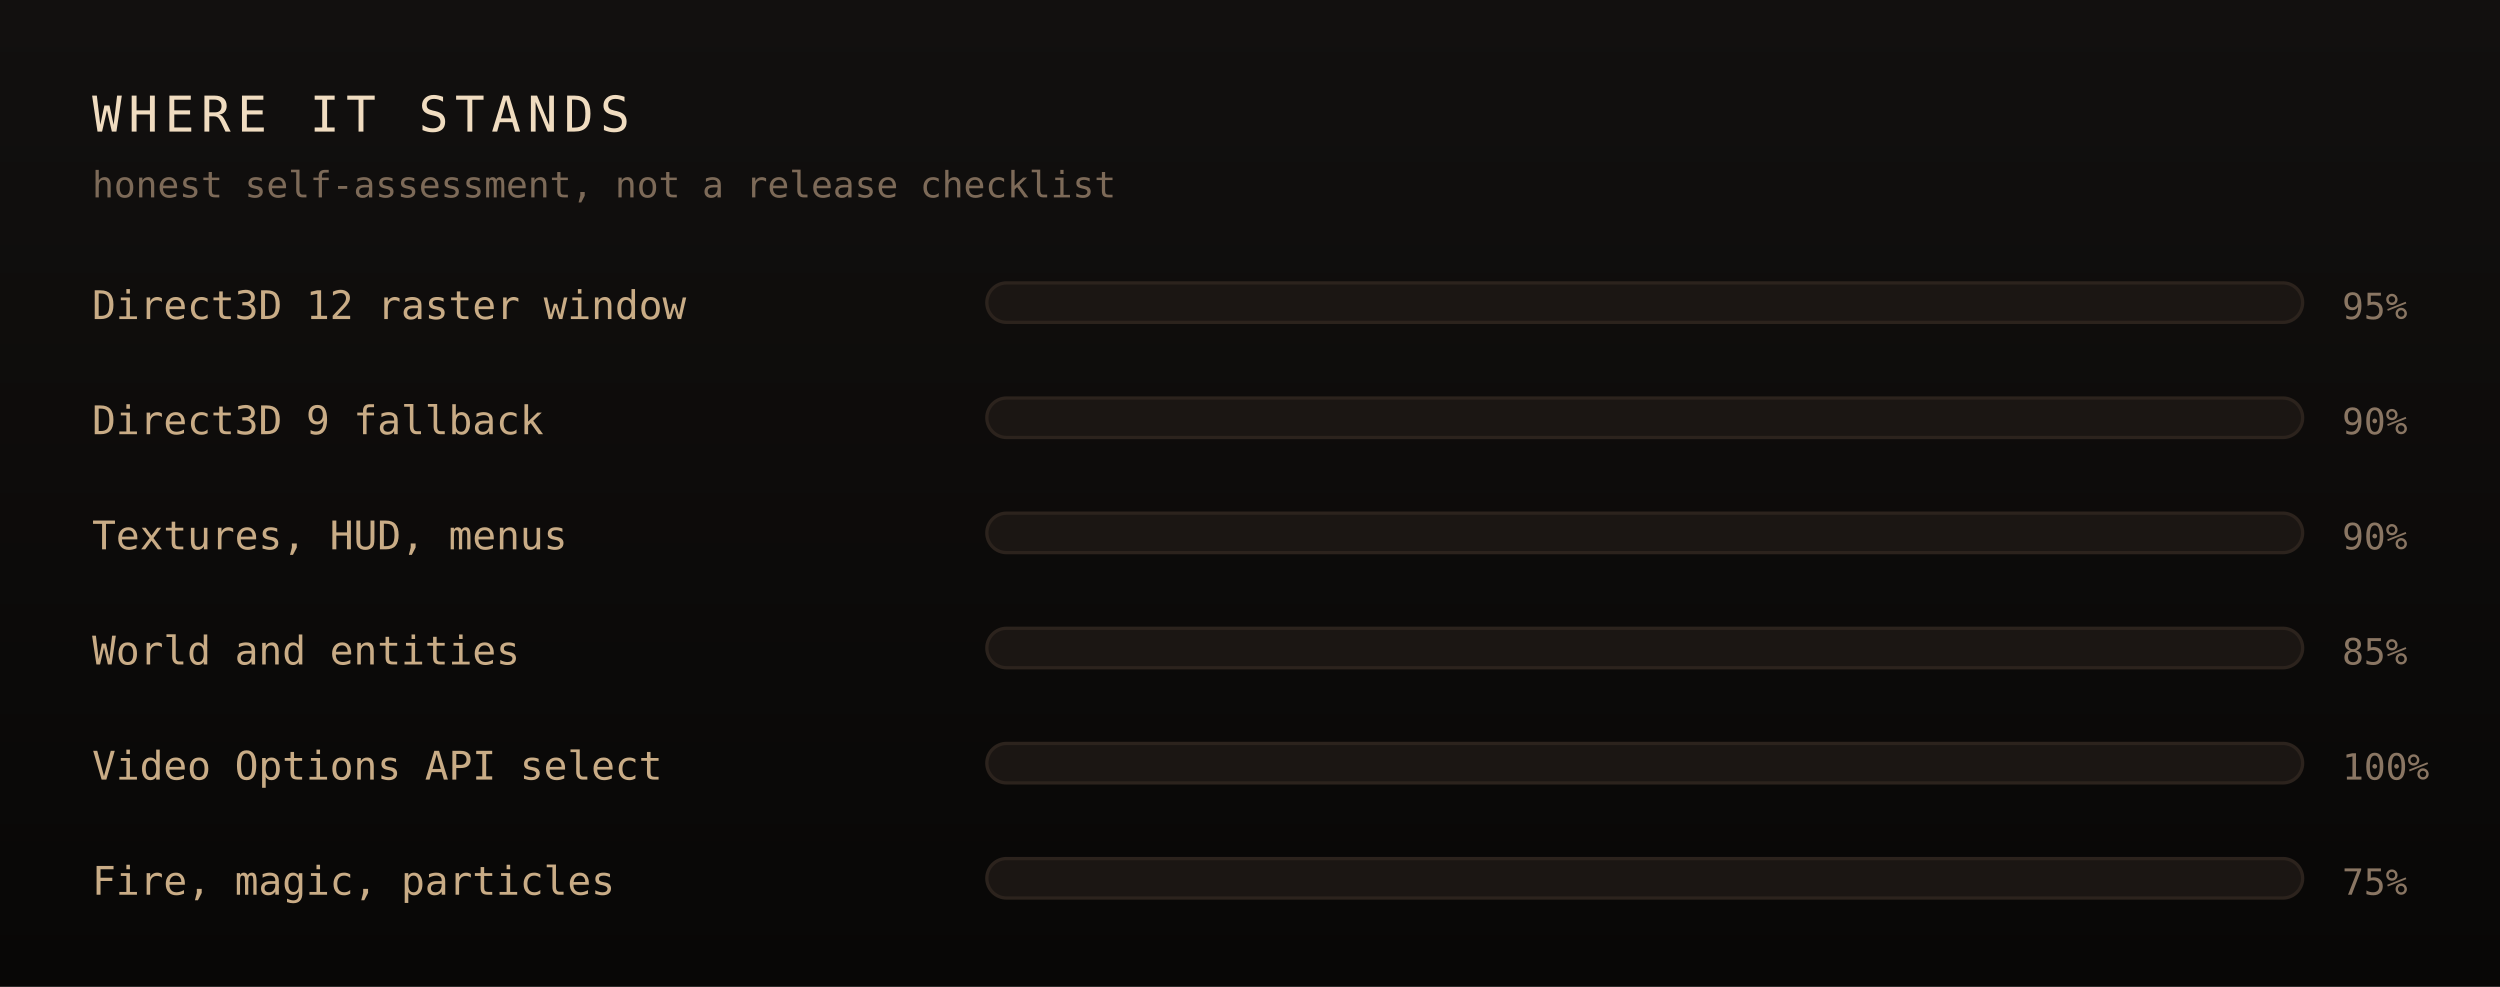
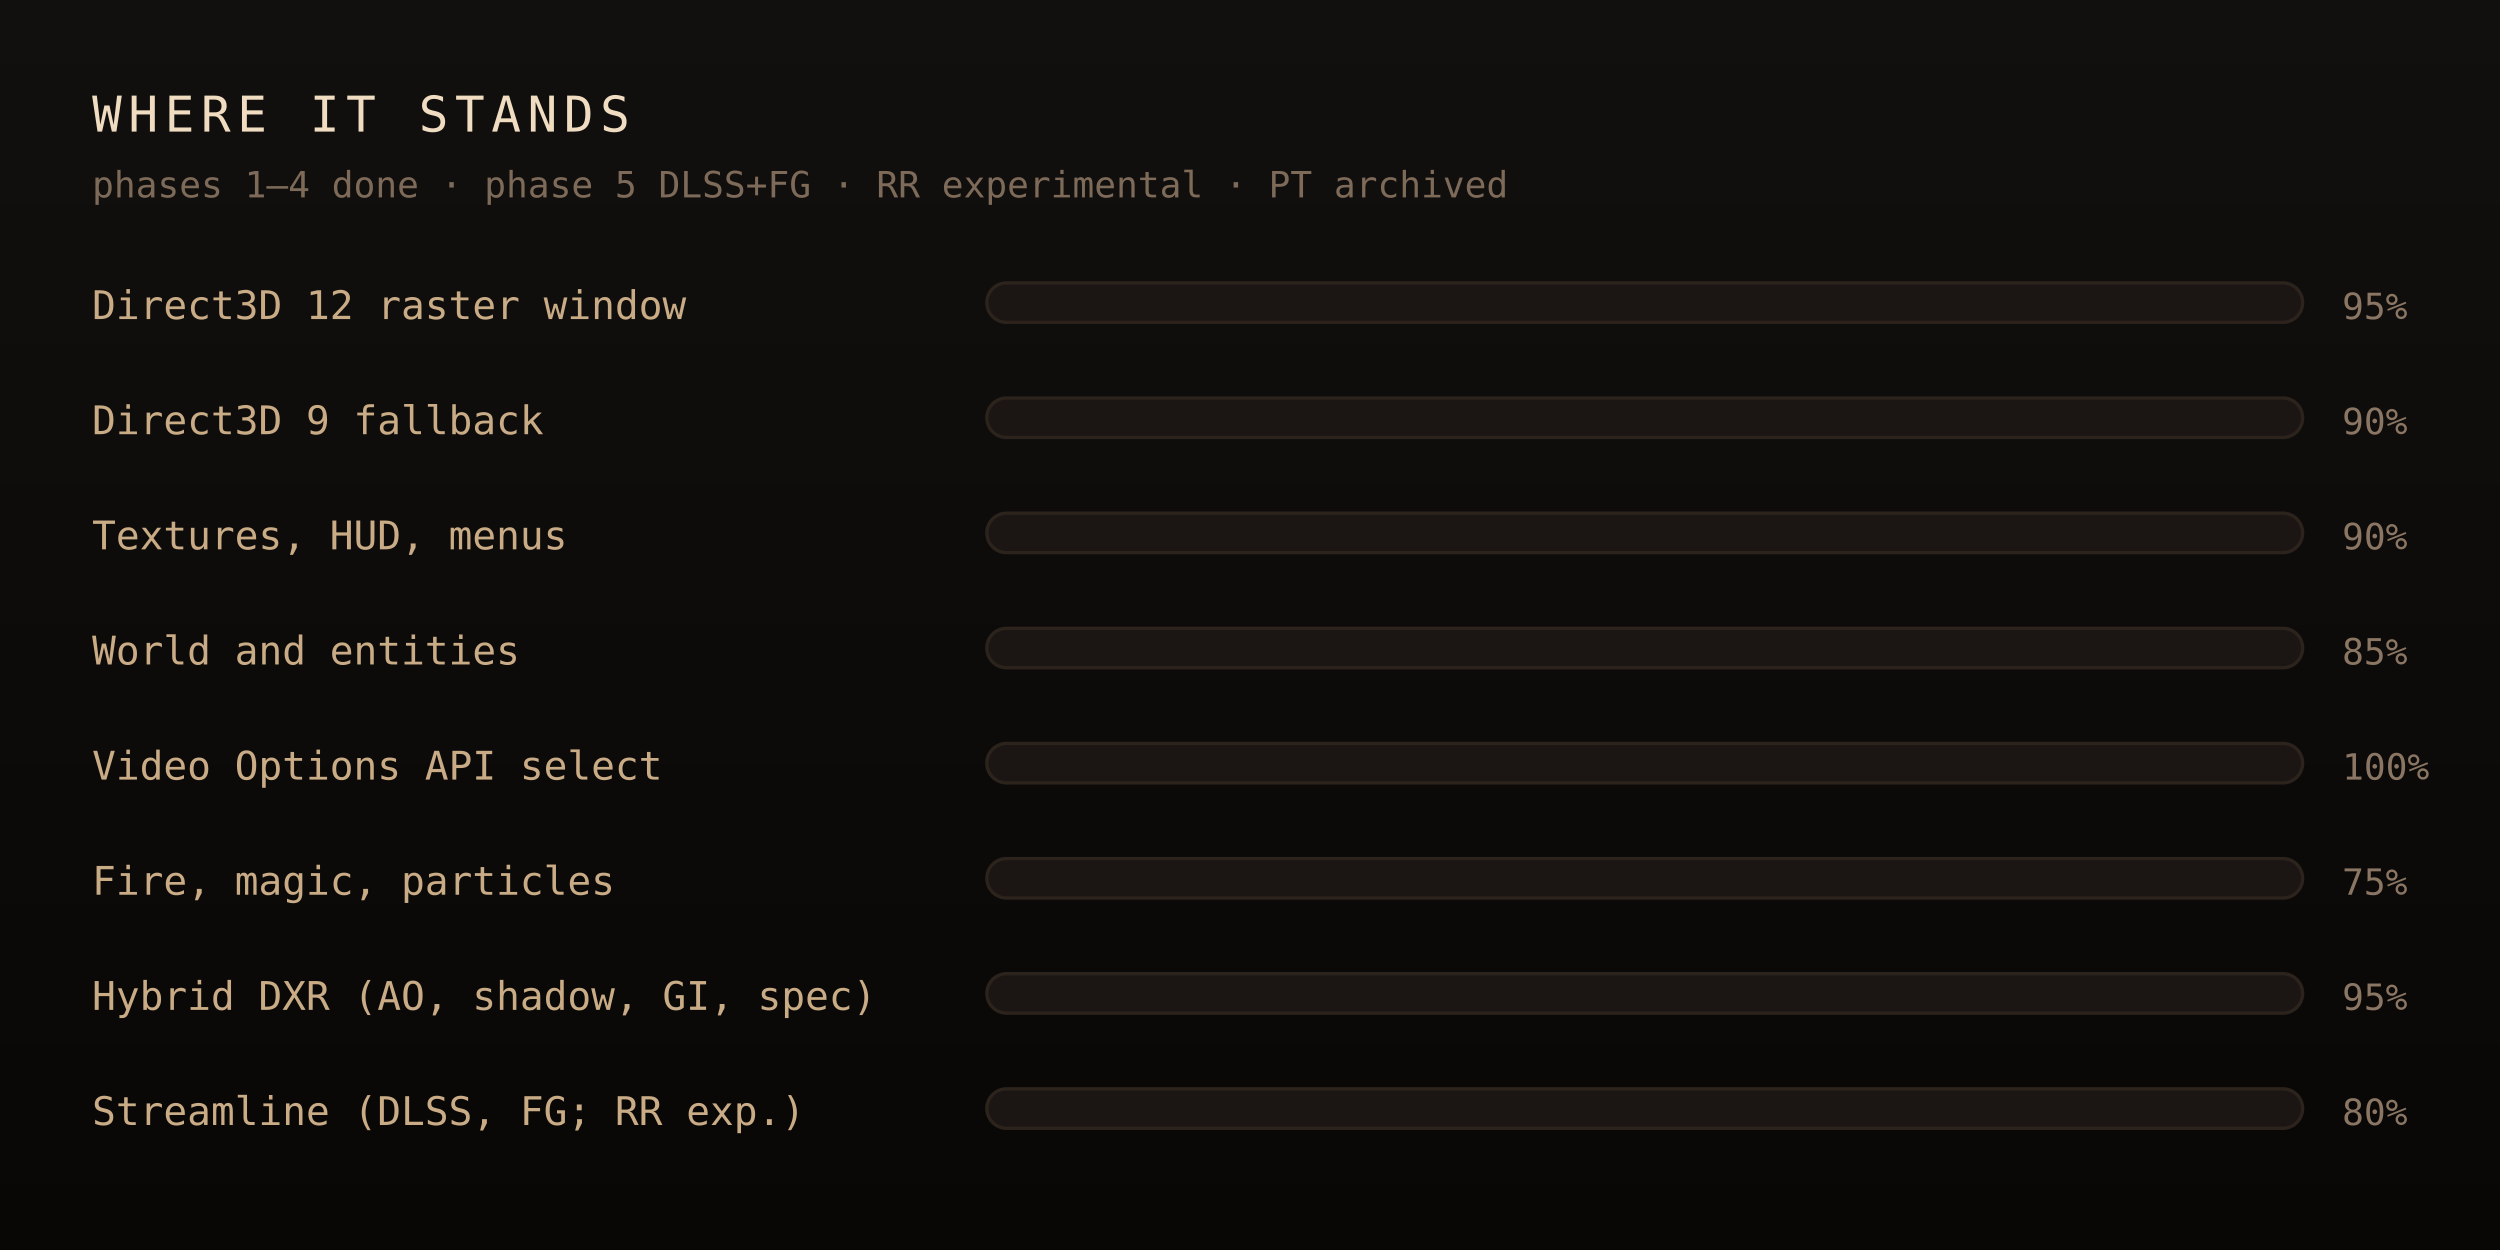
- <svg xmlns="http://www.w3.org/2000/svg" viewBox="0 0 760 300" width="760" height="300" role="img" aria-label="Progress by area: D3D12, D3D9, textures, world, menu API, effects">
+ <svg xmlns="http://www.w3.org/2000/svg" viewBox="0 0 760 380" width="760" height="380" role="img" aria-label="Progress by area: D3D12, D3D9, textures, world, menu API, effects, hybrid DXR, Streamline">
  <defs>
    <linearGradient id="fill" x1="0" y1="0" x2="1" y2="0">
      <stop offset="0%" stop-color="#c2521a" />
      <stop offset="100%" stop-color="#ffb457" />
    </linearGradient>
    <linearGradient id="paneBg" x1="0" y1="0" x2="0" y2="1">
      <stop offset="0%" stop-color="#12100f" />
      <stop offset="100%" stop-color="#080706" />
    </linearGradient>
  </defs>
-   <rect width="760" height="300" fill="url(#paneBg)" />
+   <rect width="760" height="380" fill="url(#paneBg)" />
  <g font-family="Consolas, 'DejaVu Sans Mono', monospace">
    <text x="28" y="40" font-size="15" fill="#f0dcc0" letter-spacing="2">WHERE IT STANDS</text>
-     <text x="28" y="60" font-size="11" fill="#7d6a58">honest self-assessment, not a release checklist</text>
+     <text x="28" y="60" font-size="11" fill="#7d6a58">phases 1–4 done · phase 5 DLSS+FG · RR experimental · PT archived</text>
    <g>
      <text x="28" y="97" font-size="12" fill="#c9ac86">Direct3D 12 raster window</text>
      <rect x="300" y="86" width="400" height="12" rx="6" fill="#1b1613" stroke="#2c231d" />
      <rect x="300" y="86" height="12" rx="6" fill="url(#fill)" width="0">
        <animate attributeName="width" from="0" to="380" dur="1.1s" begin="0.1s" fill="freeze" />
      </rect>
      <text x="712" y="97" font-size="11" fill="#8a7663">95%</text>
    </g>
    <g>
      <text x="28" y="132" font-size="12" fill="#c9ac86">Direct3D 9 fallback</text>
      <rect x="300" y="121" width="400" height="12" rx="6" fill="#1b1613" stroke="#2c231d" />
      <rect x="300" y="121" height="12" rx="6" fill="url(#fill)" width="0">
        <animate attributeName="width" from="0" to="360" dur="1.1s" begin="0.25s" fill="freeze" />
      </rect>
      <text x="712" y="132" font-size="11" fill="#8a7663">90%</text>
    </g>
    <g>
      <text x="28" y="167" font-size="12" fill="#c9ac86">Textures, HUD, menus</text>
      <rect x="300" y="156" width="400" height="12" rx="6" fill="#1b1613" stroke="#2c231d" />
      <rect x="300" y="156" height="12" rx="6" fill="url(#fill)" width="0">
        <animate attributeName="width" from="0" to="360" dur="1.1s" begin="0.4s" fill="freeze" />
      </rect>
      <text x="712" y="167" font-size="11" fill="#8a7663">90%</text>
    </g>
    <g>
      <text x="28" y="202" font-size="12" fill="#c9ac86">World and entities</text>
      <rect x="300" y="191" width="400" height="12" rx="6" fill="#1b1613" stroke="#2c231d" />
      <rect x="300" y="191" height="12" rx="6" fill="url(#fill)" width="0">
        <animate attributeName="width" from="0" to="340" dur="1.1s" begin="0.55s" fill="freeze" />
      </rect>
      <text x="712" y="202" font-size="11" fill="#8a7663">85%</text>
    </g>
    <g>
      <text x="28" y="237" font-size="12" fill="#c9ac86">Video Options API select</text>
      <rect x="300" y="226" width="400" height="12" rx="6" fill="#1b1613" stroke="#2c231d" />
      <rect x="300" y="226" height="12" rx="6" fill="url(#fill)" width="0">
        <animate attributeName="width" from="0" to="400" dur="1.1s" begin="0.7s" fill="freeze" />
      </rect>
      <text x="712" y="237" font-size="11" fill="#8a7663">100%</text>
    </g>
    <g>
      <text x="28" y="272" font-size="12" fill="#c9ac86">Fire, magic, particles</text>
      <rect x="300" y="261" width="400" height="12" rx="6" fill="#1b1613" stroke="#2c231d" />
      <rect x="300" y="261" height="12" rx="6" fill="url(#fill)" width="0">
        <animate attributeName="width" from="0" to="300" dur="1.1s" begin="0.85s" fill="freeze" />
      </rect>
      <text x="712" y="272" font-size="11" fill="#8a7663">75%</text>
    </g>
+     <g>
+       <text x="28" y="307" font-size="12" fill="#c9ac86">Hybrid DXR (AO, shadow, GI, spec)</text>
+       <rect x="300" y="296" width="400" height="12" rx="6" fill="#1b1613" stroke="#2c231d" />
+       <rect x="300" y="296" height="12" rx="6" fill="url(#fill)" width="0">
+         <animate attributeName="width" from="0" to="380" dur="1.1s" begin="1.0s" fill="freeze" />
+       </rect>
+       <text x="712" y="307" font-size="11" fill="#8a7663">95%</text>
+     </g>
+     <g>
+       <text x="28" y="342" font-size="12" fill="#c9ac86">Streamline (DLSS, FG; RR exp.)</text>
+       <rect x="300" y="331" width="400" height="12" rx="6" fill="#1b1613" stroke="#2c231d" />
+       <rect x="300" y="331" height="12" rx="6" fill="url(#fill)" width="0">
+         <animate attributeName="width" from="0" to="320" dur="1.1s" begin="1.15s" fill="freeze" />
+       </rect>
+       <text x="712" y="342" font-size="11" fill="#8a7663">80%</text>
+     </g>
  </g>
</svg>
